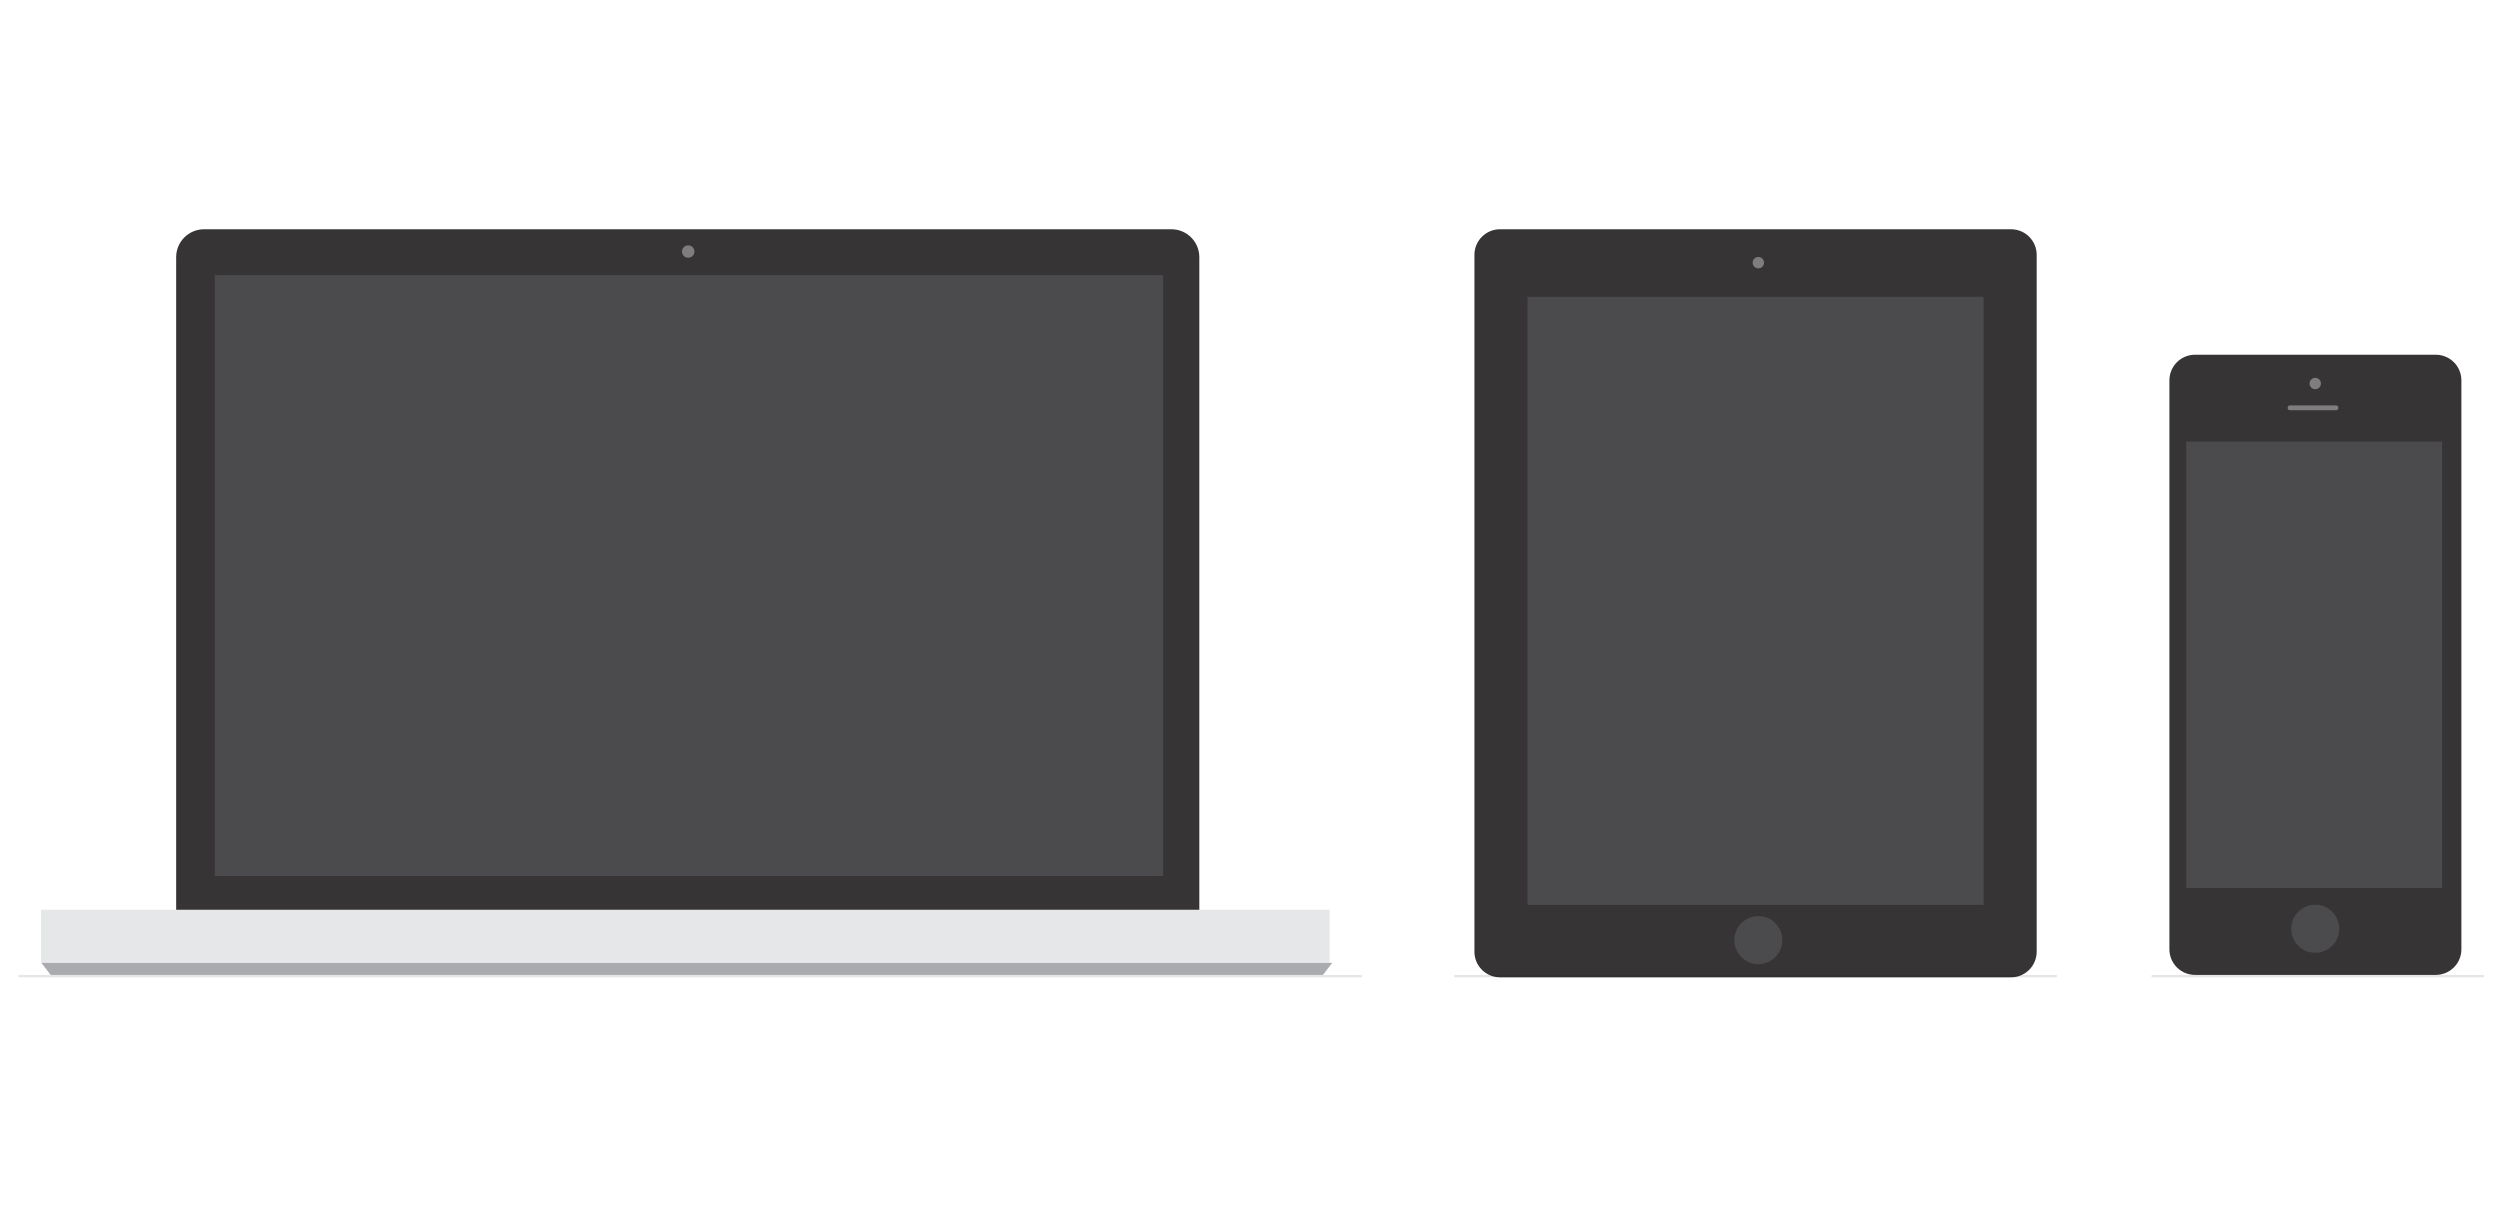
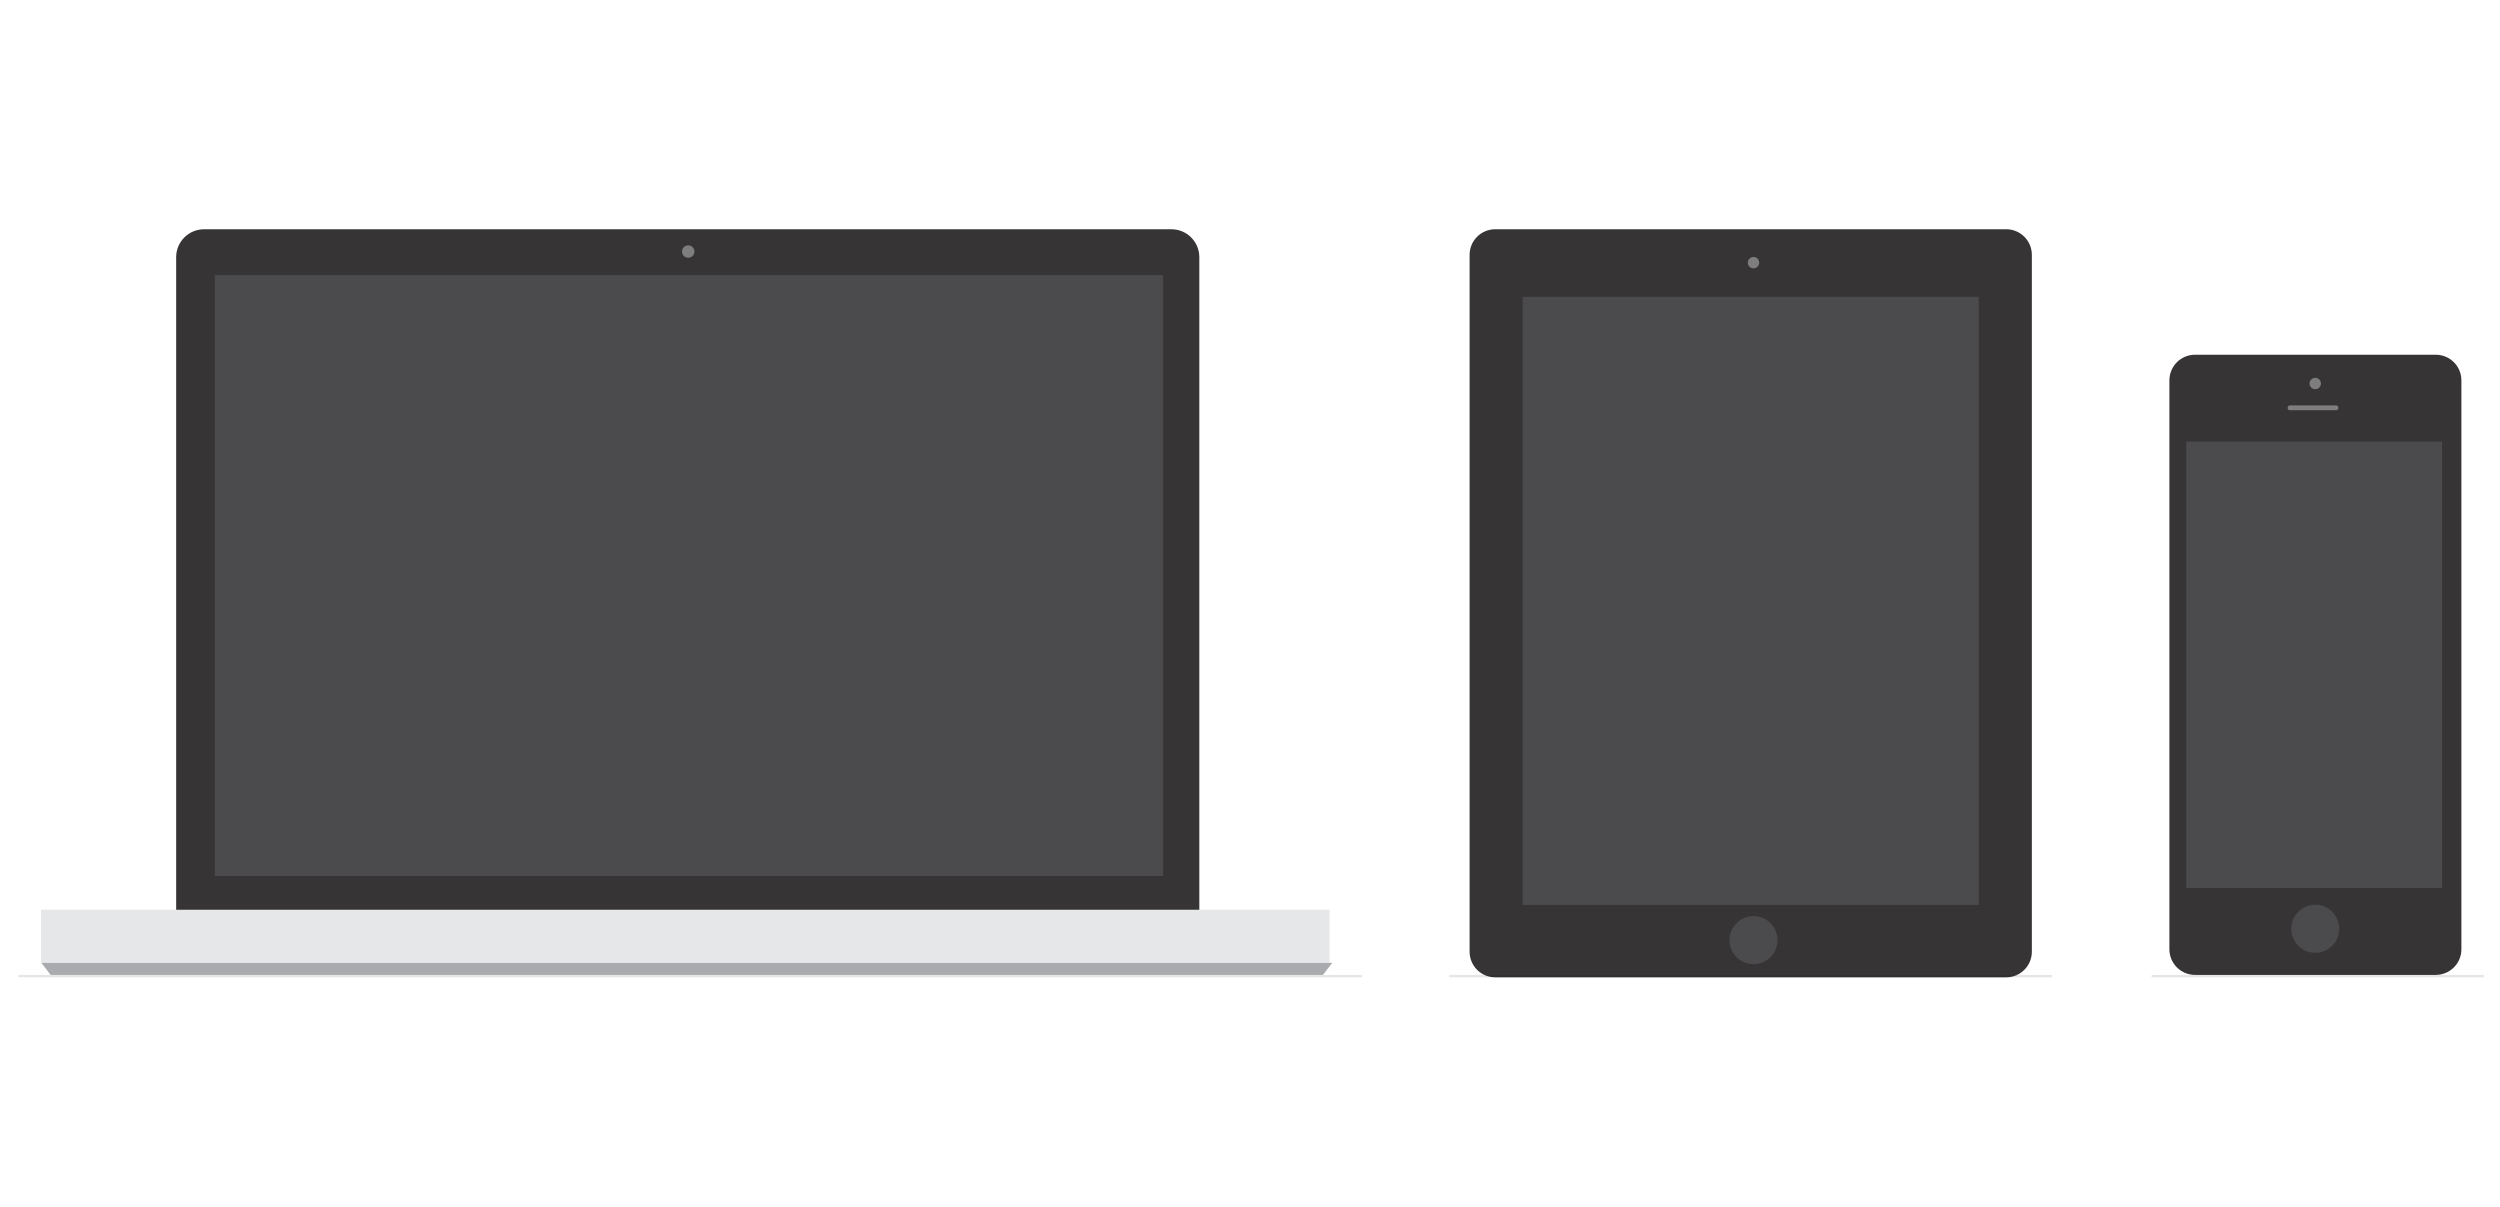
<svg xmlns="http://www.w3.org/2000/svg" version="1.1" id="Layer_1" x="0px" y="0px" width="1036px" height="500px" viewBox="0 0 1036 500" enable-background="new 0 0 1036 500" xml:space="preserve">
  <g>
    <g>
-       <path fill="#373435" d="M497,382.426c0,6.393-5.183,11.574-11.575,11.574H84.575C78.183,394,73,388.818,73,382.426V106.574    C73,100.182,78.183,95,84.575,95h400.85c6.393,0,11.575,5.182,11.575,11.574V382.426z" />
+       <path fill="#373435" d="M497,382.426c0,6.394-5.183,11.574-11.575,11.574H84.575C78.183,394,73,388.818,73,382.426V106.574    C73,100.182,78.183,95,84.575,95h400.85c6.394,0,11.575,5.182,11.575,11.574V382.426z" />
      <rect x="89" y="114" fill="#4B4B4D" width="393" height="249" />
      <rect x="17" y="377" fill="#E6E7E8" width="534" height="22" />
      <polygon fill="#A9ABAE" points="548.238,404 20.991,404 17.134,399 552.097,399   " />
      <circle fill="#7F7E7E" cx="285.196" cy="104.241" r="2.572" />
    </g>
-     <line opacity="0.1" fill="none" stroke="#000000" stroke-linecap="round" stroke-linejoin="round" stroke-miterlimit="10" x1="8" y1="404.5" x2="564" y2="404.5" />
+     <line opacity="0.1" fill="none" stroke="#000000" stroke-linecap="round" stroke-linejoin="round" stroke-miterlimit="10" enable-background="new    " x1="8" y1="404.5" x2="564" y2="404.5" />
  </g>
  <g>
    <g>
-       <path fill="#373435" d="M844,394.384c0,5.863-4.753,10.616-10.616,10.616H621.616c-5.863,0-10.616-4.753-10.616-10.616V105.616    C611,99.753,615.753,95,621.616,95h211.768C839.247,95,844,99.753,844,105.616V394.384z" />
-       <rect x="633" y="123" fill="#4B4B4D" width="189" height="252" />
-       <circle fill="#4B4B4D" cx="728.657" cy="389.596" r="9.945" />
-       <circle fill="#7F7E7E" cx="728.658" cy="108.854" r="2.359" />
+       <path fill="#373435" d="M842,394.384c0,5.863-4.753,10.616-10.616,10.616H619.616c-5.863,0-10.616-4.753-10.616-10.616V105.616    C609,99.753,613.753,95,619.616,95h211.768C837.247,95,842,99.753,842,105.616V394.384z" />
+       <rect x="631" y="123" fill="#4B4B4D" width="189" height="252" />
+       <circle fill="#4B4B4D" cx="726.657" cy="389.596" r="9.945" />
+       <circle fill="#7F7E7E" cx="726.658" cy="108.854" r="2.359" />
    </g>
-     <line opacity="0.1" fill="none" stroke="#000000" stroke-linecap="round" stroke-linejoin="round" stroke-miterlimit="10" x1="603" y1="404.5" x2="852" y2="404.5" />
+     <line opacity="0.1" fill="none" stroke="#000000" stroke-linecap="round" stroke-linejoin="round" stroke-miterlimit="10" enable-background="new    " x1="601" y1="404.5" x2="850" y2="404.5" />
  </g>
  <g>
    <g>
      <path fill="#373435" d="M1020,393.385c0,5.862-4.753,10.615-10.616,10.615h-99.768c-5.863,0-10.616-4.753-10.616-10.615V157.616    c0-5.863,4.753-10.616,10.616-10.616h99.768c5.863,0,10.616,4.753,10.616,10.616V393.385z" />
      <rect x="906" y="183" fill="#4B4B4D" width="106" height="185" />
      <circle fill="#4B4B4D" cx="959.439" cy="384.877" r="9.946" />
      <circle fill="#7F7E7E" cx="959.439" cy="158.927" r="2.359" />
-       <path fill="#7F7E7E" d="M969,169.072c0,0.513-0.416,0.928-0.928,0.928h-19.145c-0.512,0-0.928-0.416-0.928-0.928v-0.144    c0-0.513,0.416-0.928,0.928-0.928h19.145c0.512,0,0.928,0.416,0.928,0.928V169.072z" />
+       <path fill="#7F7E7E" d="M969,169.072c0,0.513-0.416,0.928-0.928,0.928h-19.146c-0.512,0-0.928-0.416-0.928-0.928v-0.144    c0-0.513,0.416-0.928,0.928-0.928h19.146c0.512,0,0.928,0.416,0.928,0.928V169.072z" />
    </g>
-     <line opacity="0.1" fill="none" stroke="#000000" stroke-linecap="round" stroke-linejoin="round" stroke-miterlimit="10" x1="892" y1="404.5" x2="1029" y2="404.5" />
+     <line opacity="0.1" fill="none" stroke="#000000" stroke-linecap="round" stroke-linejoin="round" stroke-miterlimit="10" enable-background="new    " x1="892" y1="404.5" x2="1029" y2="404.5" />
  </g>
</svg>
